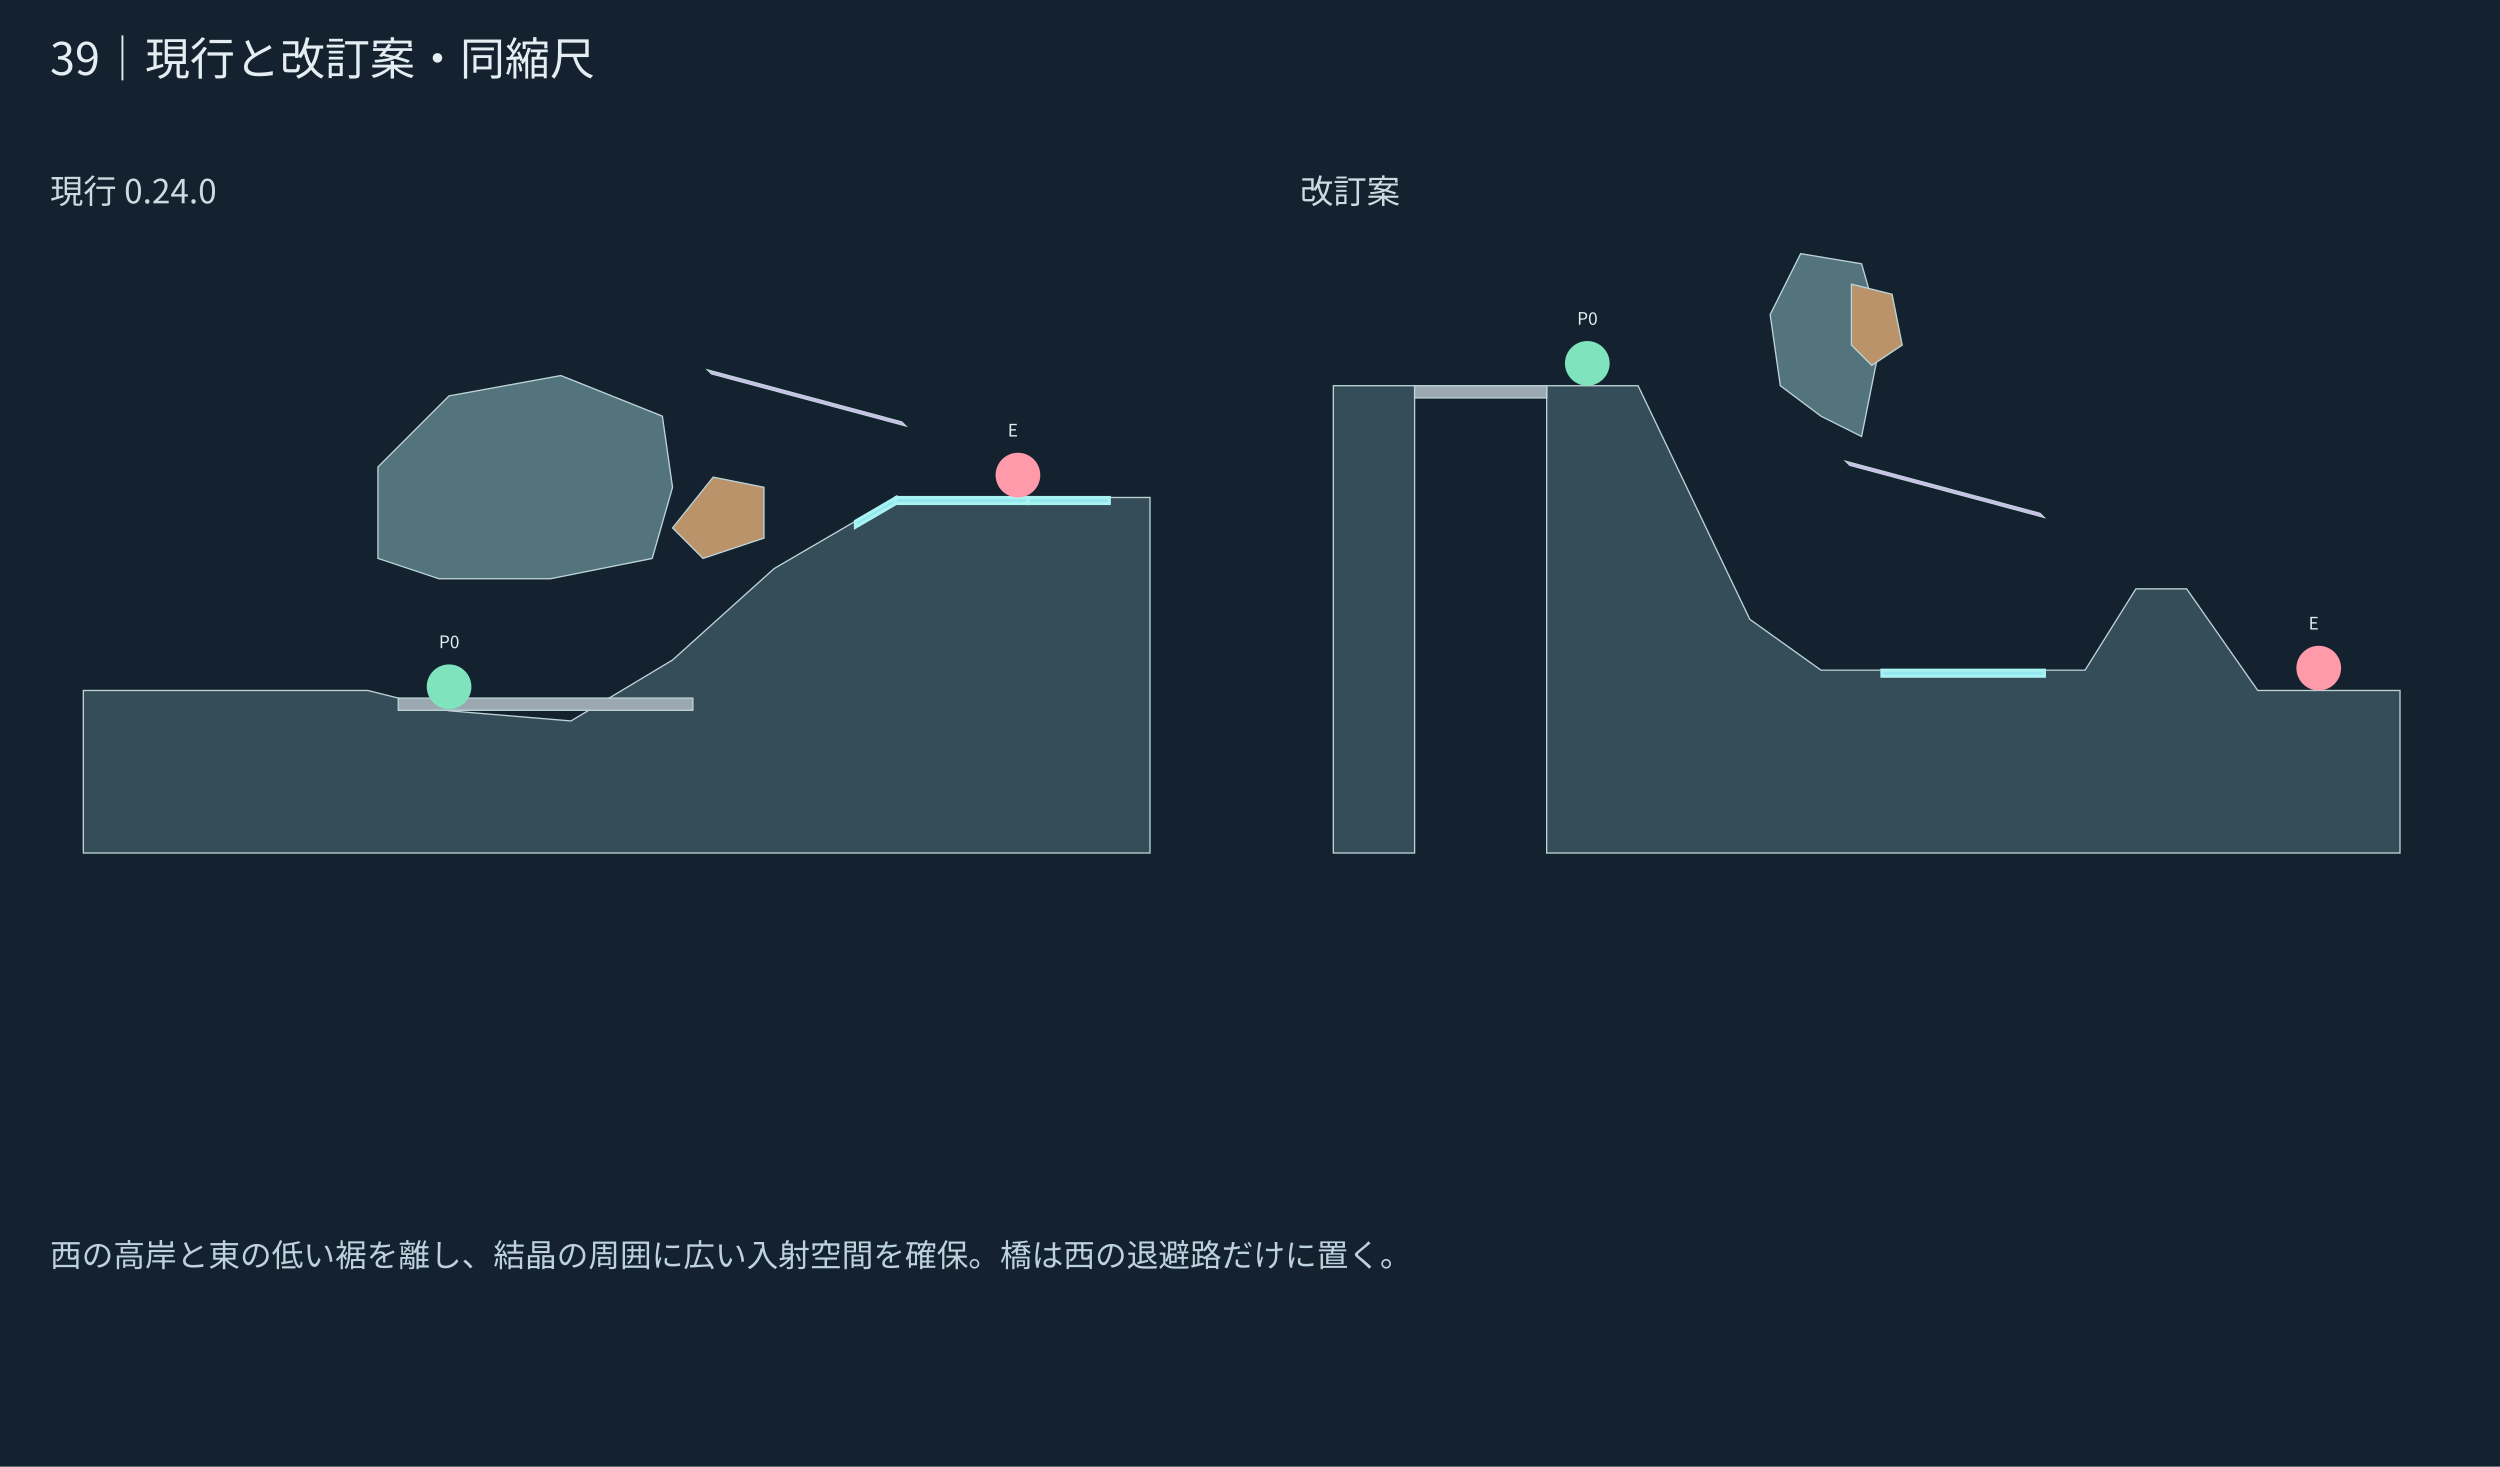
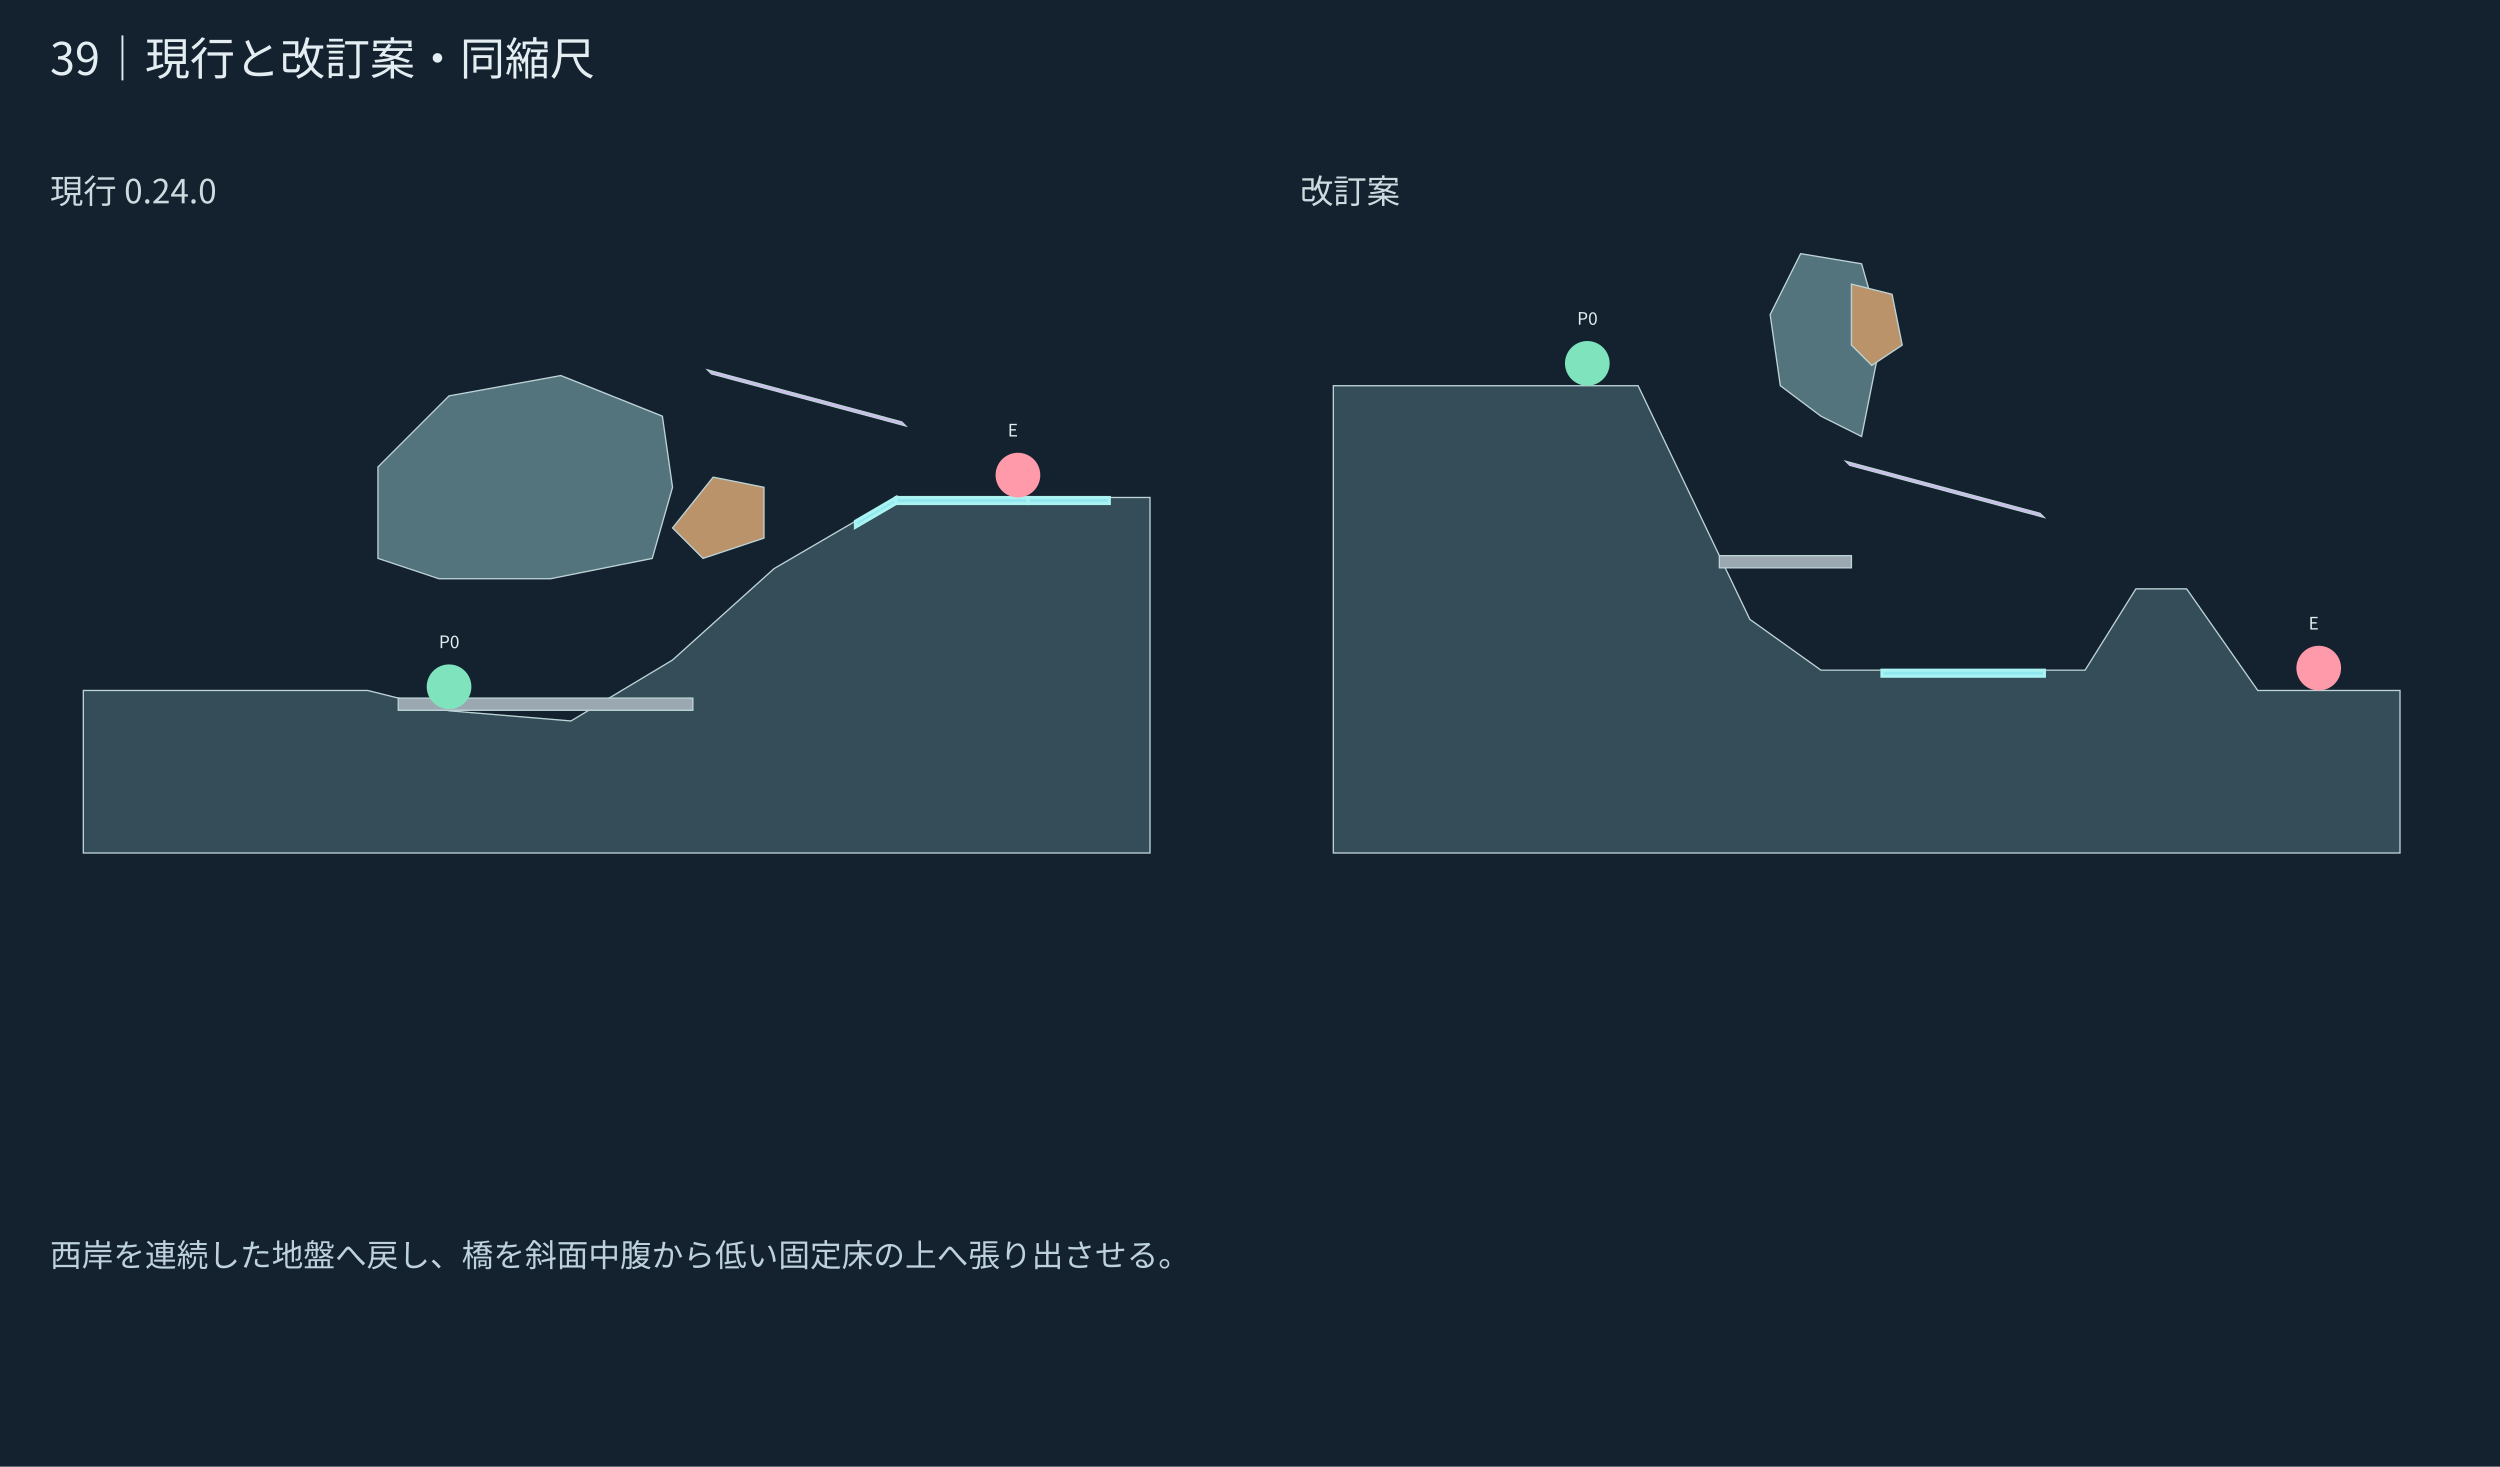
<svg xmlns="http://www.w3.org/2000/svg" width="1500" height="880" viewBox="0 0 1500 880">
  <rect width="100%" height="100%" fill="#13222e" />
  <g font-family="Noto Sans CJK JP,sans-serif">
    <text x="30" y="45" fill="#e4edf2" font-size="27">39｜現行と改訂案・同縮尺</text>
    <g transform="translate(50 170.4762) scale(0.6095238)">
      <polygon points="0,400 160,400 280,400 360,420 480,430 580,370 680,280 800,210 930,210 1050,210 1050,560 0,560" fill="#344d58" stroke="#bdd4d7" stroke-width="1.3" />
      <polygon points="290,180 360,110 470,90 570,130 580,200 560,270 460,290 350,290 290,270" fill="#54747d" stroke="#bdd4d7" stroke-width="1.3" />
      <polygon points="580,240 620,190 670,200 670,250 610,270" fill="#ba936a" stroke="#bdd4d7" stroke-width="1.3" />
      <polygon points="760,233.333 800,210 800,216 760,239.333" fill="#92e8ee" stroke="#a9f3f3" stroke-width="3" />
      <polygon points="800,210 930,210 930,216 800,216" fill="#92e8ee" stroke="#a9f3f3" stroke-width="3" />
      <polygon points="930,210 1010,210 1010,216 930,216" fill="#92e8ee" stroke="#a9f3f3" stroke-width="3" />
      <polygon points="614.373,84.377 805.627,135.623 809.627,139.623 618.373,88.377" fill="#cfb8f0" stroke="#bdd4d7" stroke-width="1.3" />
      <polygon points="310,407.5 600,407.5 600,419.5 310,419.5" fill="#9ba8b1" stroke="#bdd4d7" stroke-width="1.3" />
      <circle cx="360" cy="396.333" r="22" fill="#7fe3bd" />
      <text x="350" y="358.333" fill="#e0edf0" font-size="17">P0</text>
      <circle cx="920" cy="188" r="22" fill="#ff9aaa" />
      <text x="910" y="150" fill="#e0edf0" font-size="17">E</text>
    </g>
    <text x="30" y="122" fill="#cbdbe0" font-size="20">現行 0.24.0</text>
    <g transform="translate(800 170.4762) scale(0.6095238)">
-       <polygon points="0,100 80,100 80,560 0,560" fill="#344d58" stroke="#bdd4d7" stroke-width="1.3" />
-       <polygon points="210,100 300,100 410,330 480,380 740,380 790,300 840,300 910,400 1050,400 1050,560 210,560" fill="#344d58" stroke="#bdd4d7" stroke-width="1.3" />
+       <polygon points="0,100 300,100 380,267.273 410,330 480,380 740,380 790,300 840,300 910,400 1050,400 1050,560 0,560" fill="#344d58" stroke="#bdd4d7" stroke-width="1.3" />
      <polygon points="430,30 460,-30 520,-20 540,50 520,150 480,130 440,100" fill="#54747d" stroke="#bdd4d7" stroke-width="1.3" />
      <polygon points="510,0 550,10 560,60 530,80 510,60" fill="#ba936a" stroke="#bdd4d7" stroke-width="1.3" />
      <polygon points="540,380 700,380 700,386 540,386" fill="#92e8ee" stroke="#a9f3f3" stroke-width="3" />
      <polygon points="504.373,174.377 695.627,225.623 699.627,229.623 508.373,178.377" fill="#cfb8f0" stroke="#bdd4d7" stroke-width="1.3" />
-       <polygon points="80,100 210,100 210,112 80,112" fill="#9ba8b1" stroke="#bdd4d7" stroke-width="1.3" />
+       <polygon points="380,267.273 510,267.273 510,279.273 380,279.273" fill="#9ba8b1" stroke="#bdd4d7" stroke-width="1.3" />
      <circle cx="250" cy="78" r="22" fill="#7fe3bd" />
      <text x="240" y="40" fill="#e0edf0" font-size="17">P0</text>
      <circle cx="970" cy="378" r="22" fill="#ff9aaa" />
      <text x="960" y="340" fill="#e0edf0" font-size="17">E</text>
    </g>
    <text x="780" y="122" fill="#cbdbe0" font-size="20">改訂案</text>
-     <text x="30" y="760" fill="#bdd2dd" font-size="19">西の高岸と東の低い裾を離し、結晶の周囲に広い入射空間を確保。橋は西の退避路だけに置く。</text>
+     <text x="30" y="760" fill="#bdd2dd" font-size="19">西岸を連続した地盤へ戻し、橋を斜面中腹から低い固定床の上へ張り出させる。</text>
  </g>
</svg>
